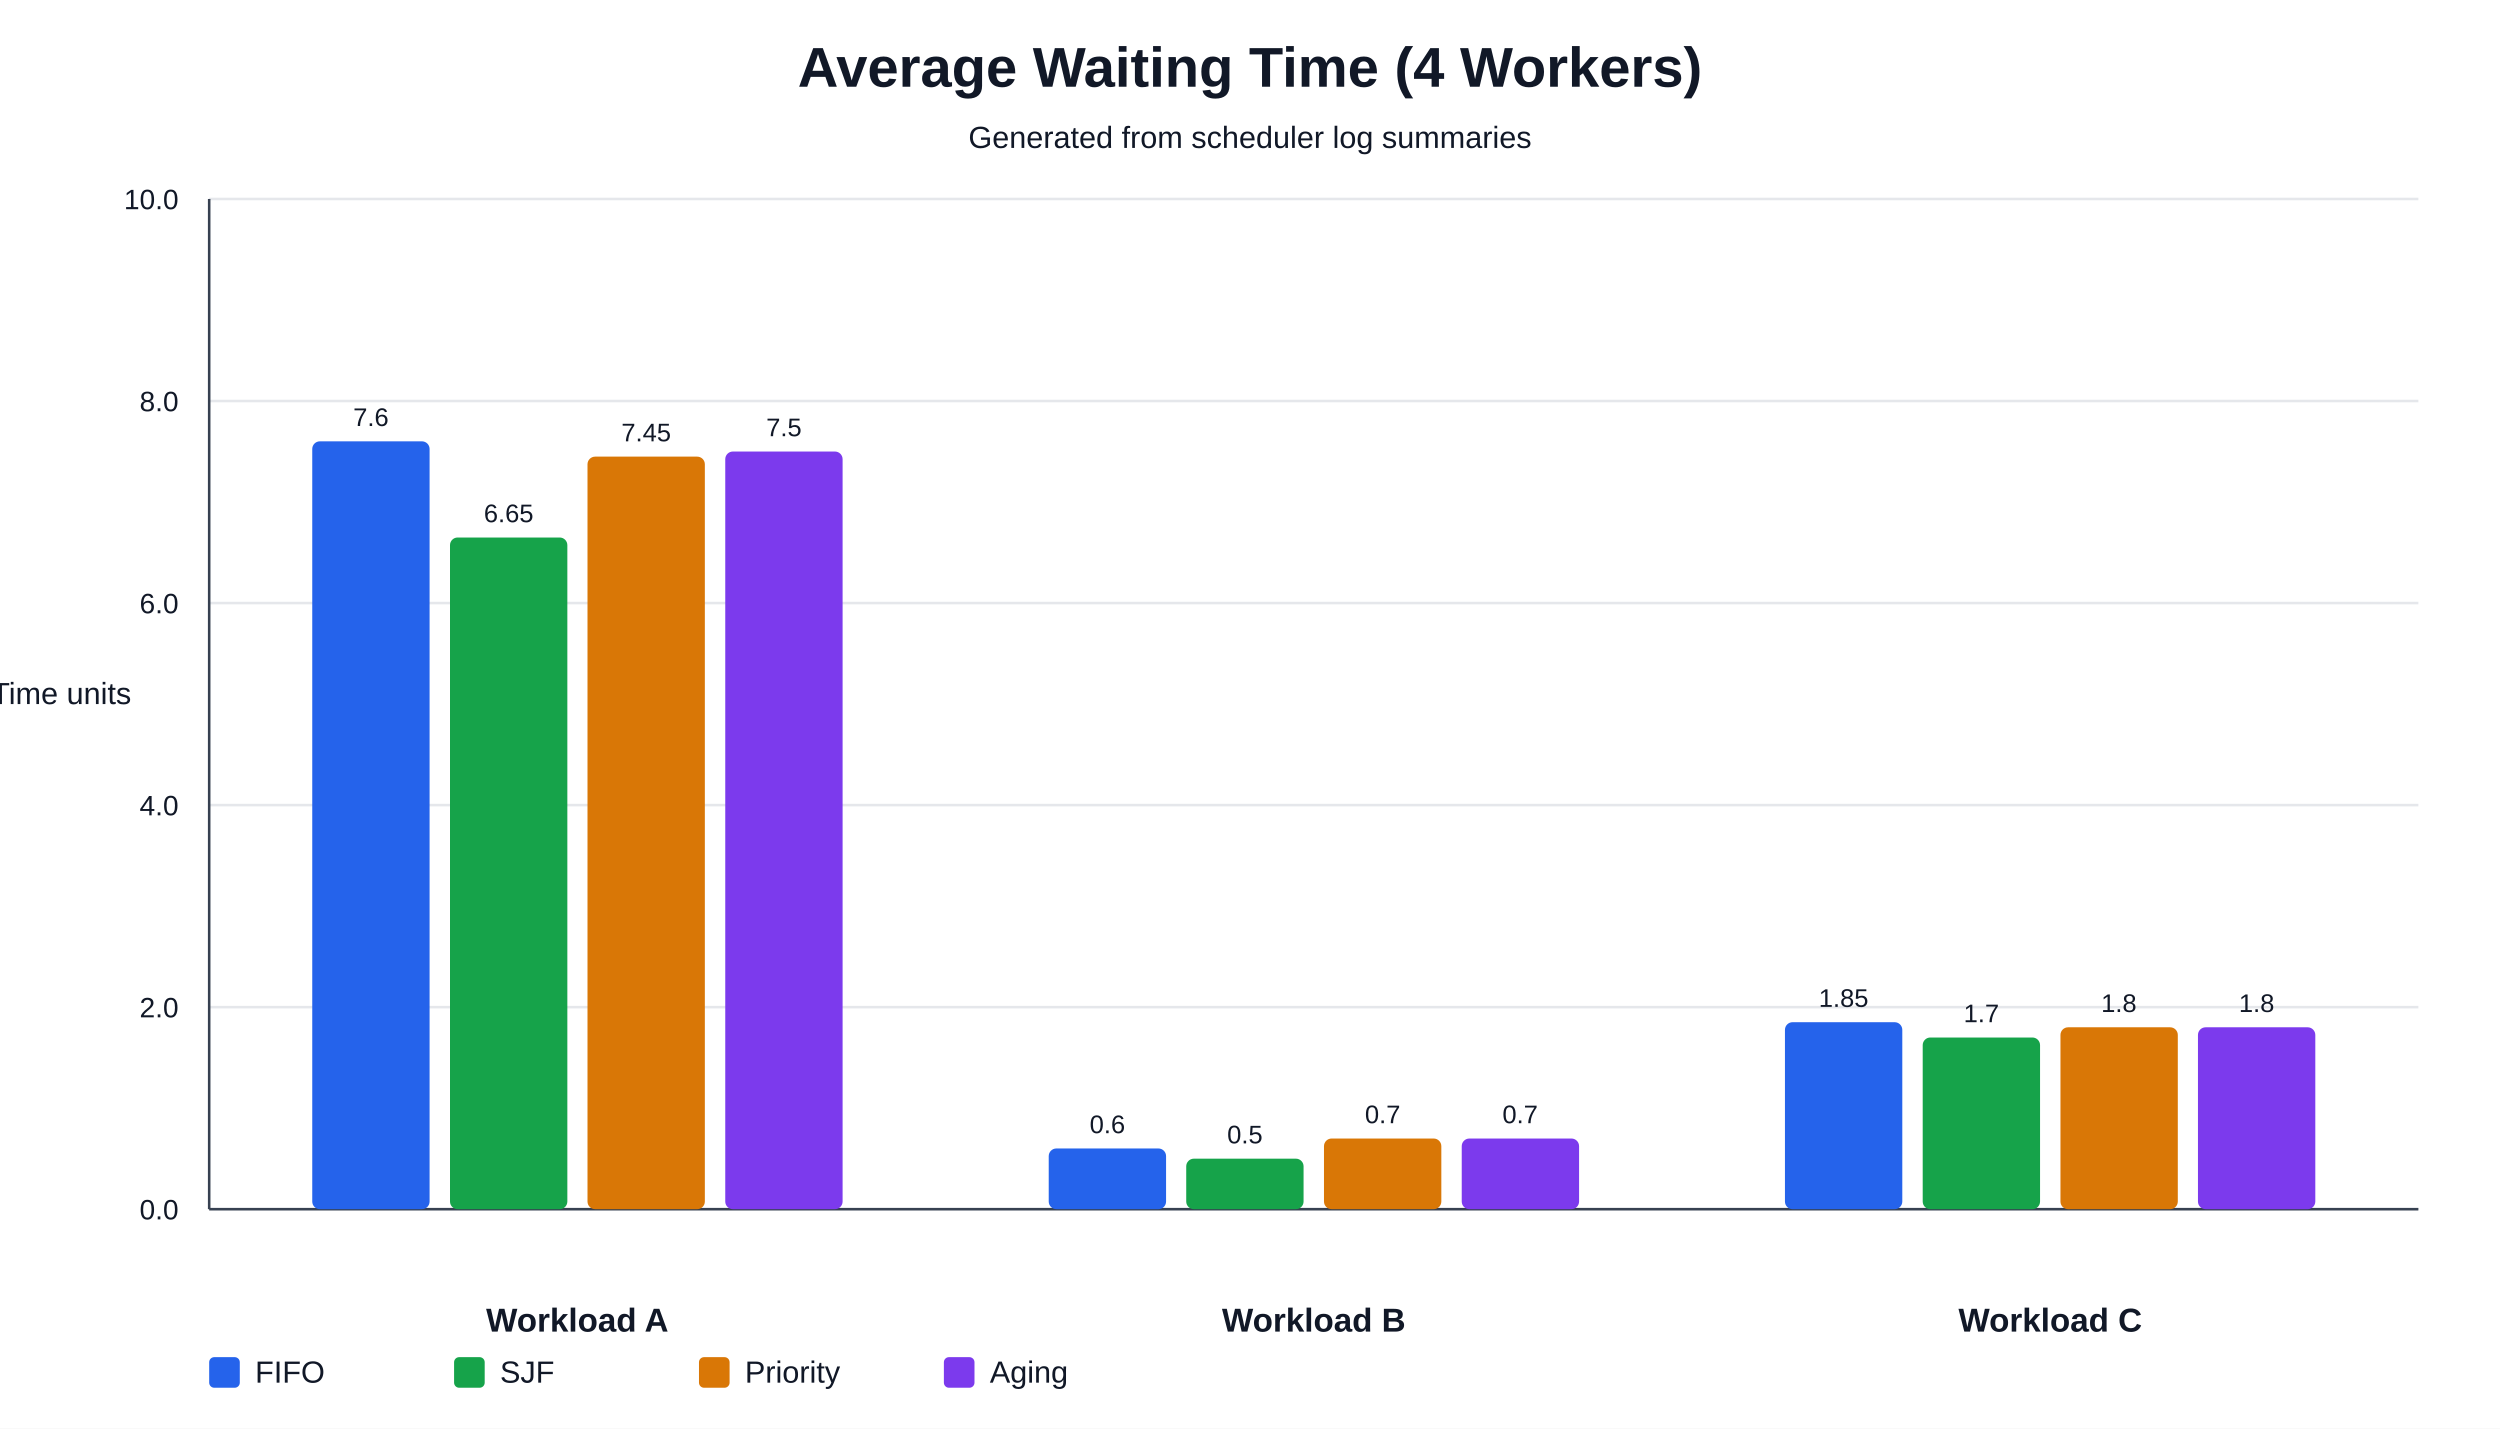
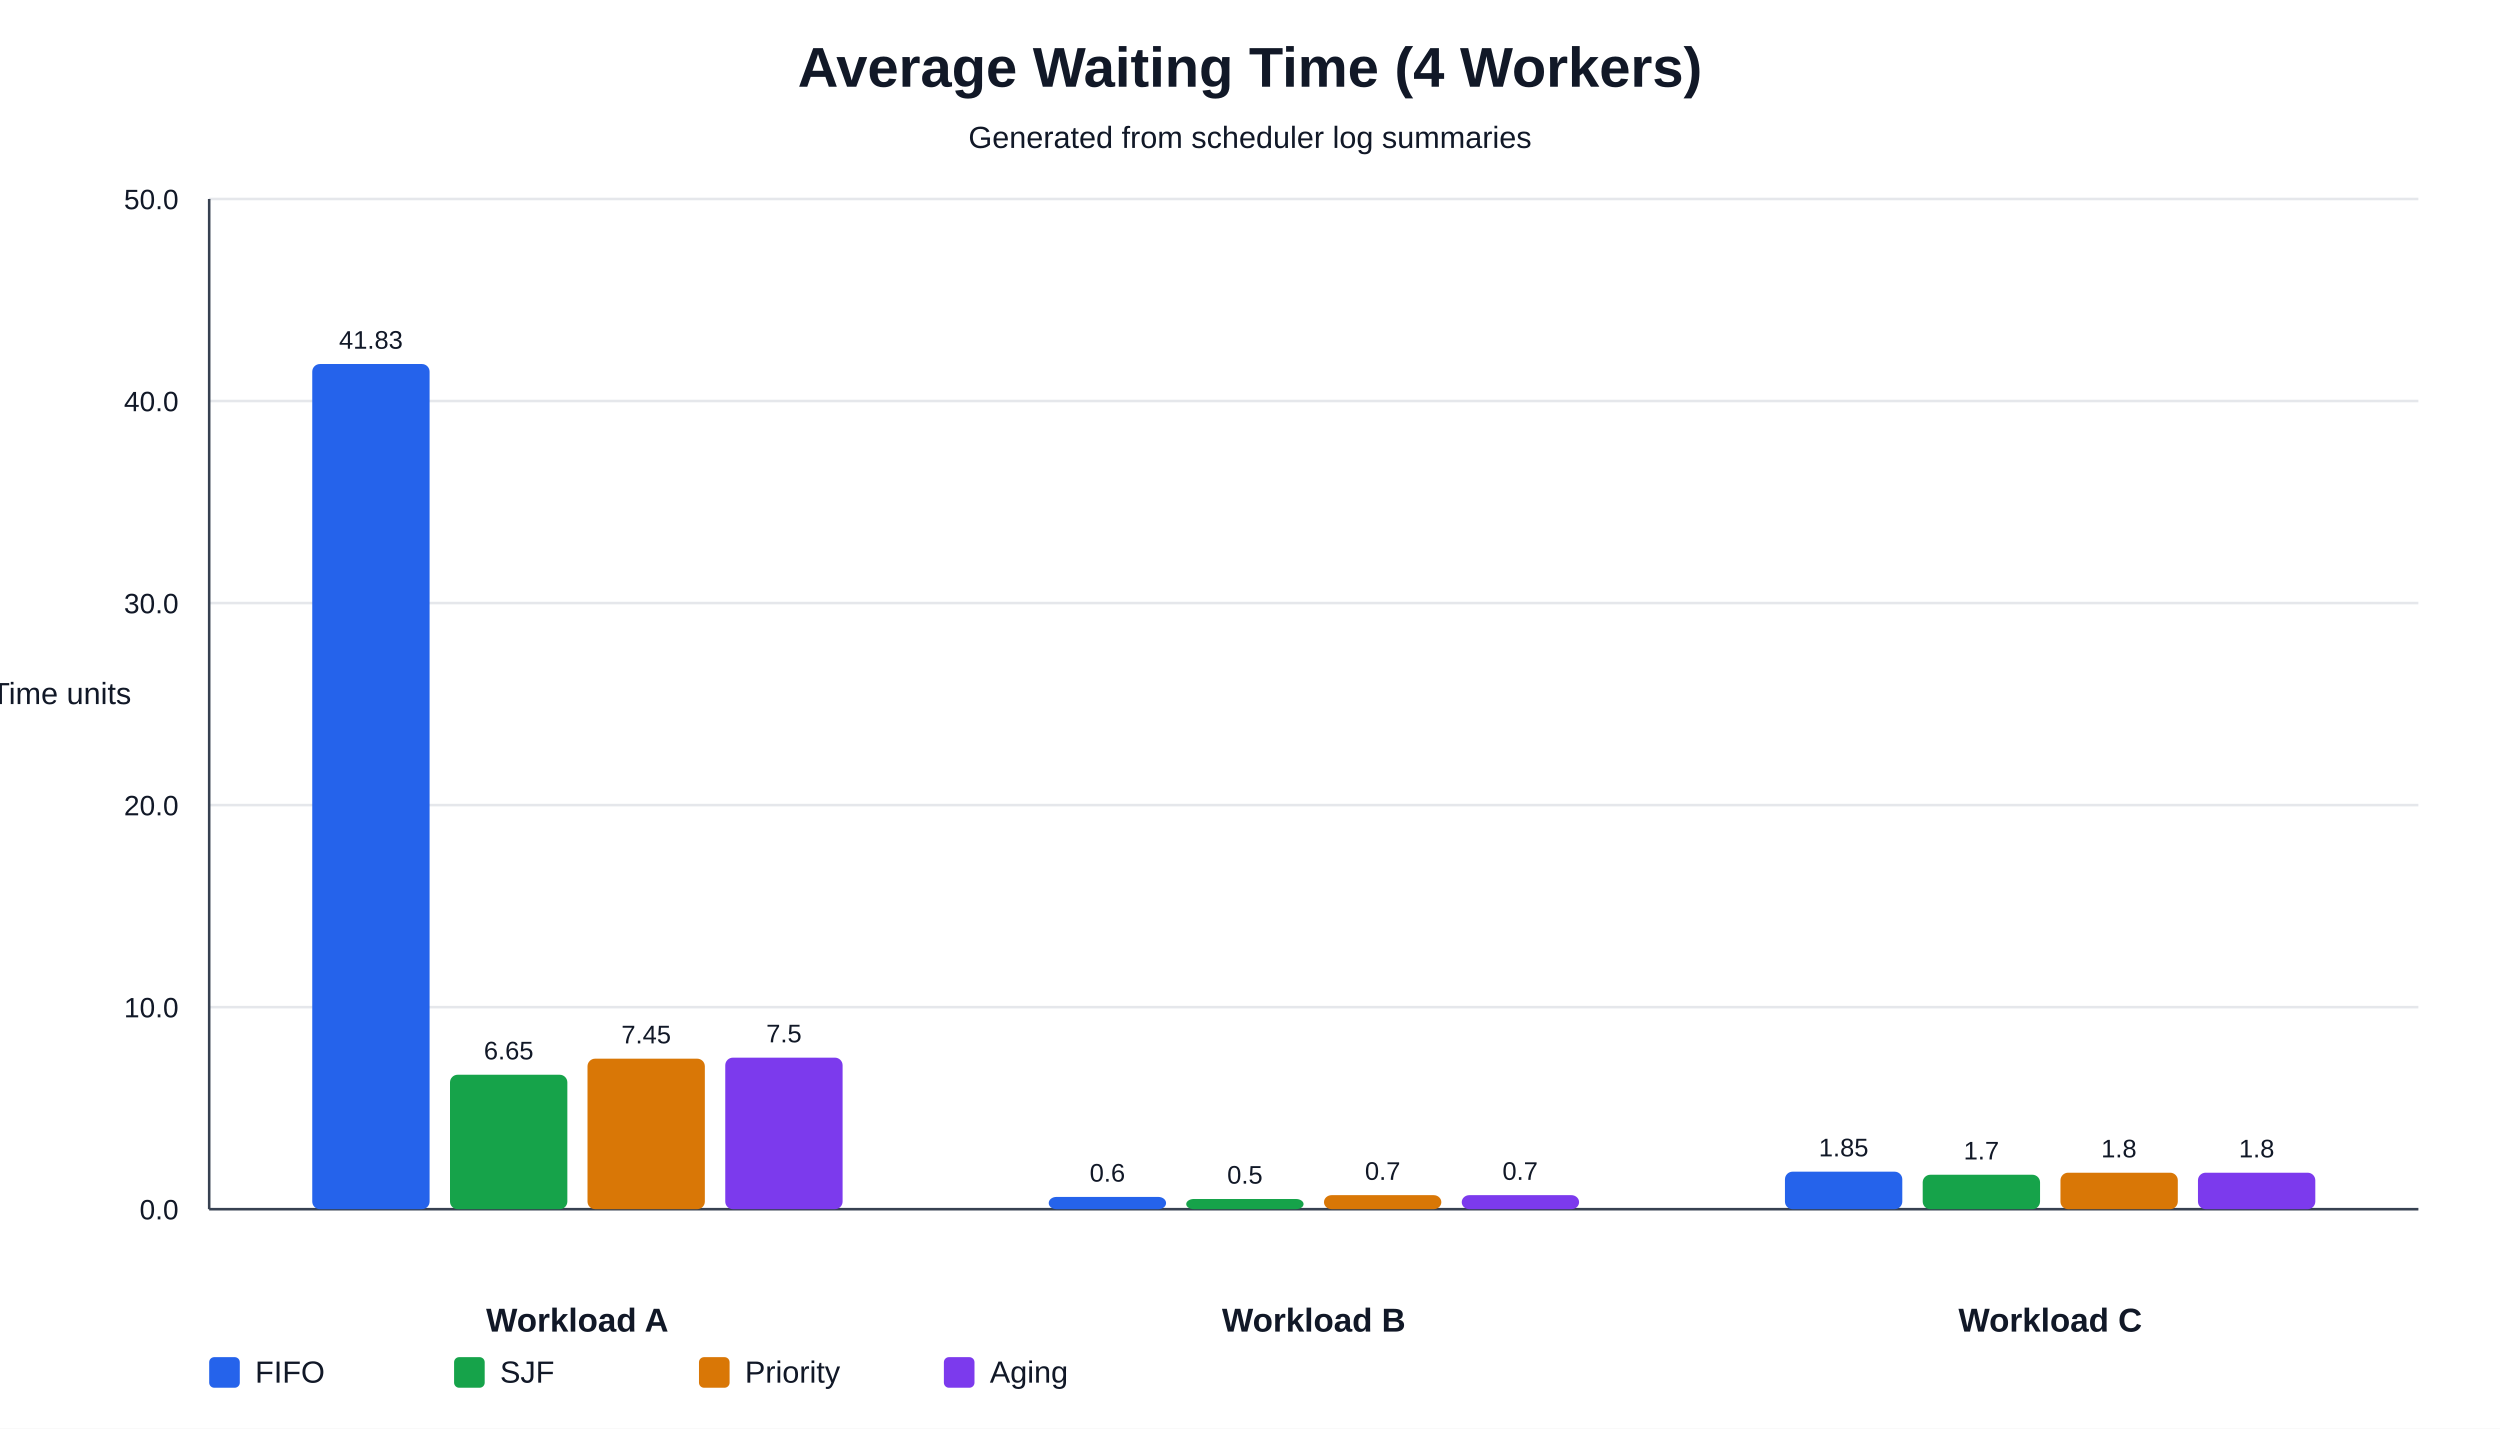
<svg xmlns="http://www.w3.org/2000/svg" width="980" height="560" viewBox="0 0 980 560">
  <rect width="100%" height="100%" fill="#ffffff" />
  <text x="490.0" y="34.0" font-family="Arial, sans-serif" font-size="22" font-weight="700" text-anchor="middle" fill="#111827">Average Waiting Time (4 Workers)</text>
  <text x="490.0" y="58.0" font-family="Arial, sans-serif" font-size="12" font-weight="400" text-anchor="middle" fill="#111827">Generated from scheduler log summaries</text>
  <line x1="82" y1="474.0" x2="948" y2="474.0" stroke="#e5e7eb" />
  <text x="70.0" y="478.0" font-family="Arial, sans-serif" font-size="11" font-weight="400" text-anchor="end" fill="#111827">0.0</text>
  <line x1="82" y1="394.8" x2="948" y2="394.8" stroke="#e5e7eb" />
-   <text x="70.0" y="398.8" font-family="Arial, sans-serif" font-size="11" font-weight="400" text-anchor="end" fill="#111827">2.0</text>
+   <text x="70.0" y="398.8" font-family="Arial, sans-serif" font-size="11" font-weight="400" text-anchor="end" fill="#111827">10.0</text>
  <line x1="82" y1="315.6" x2="948" y2="315.6" stroke="#e5e7eb" />
-   <text x="70.0" y="319.6" font-family="Arial, sans-serif" font-size="11" font-weight="400" text-anchor="end" fill="#111827">4.0</text>
+   <text x="70.0" y="319.6" font-family="Arial, sans-serif" font-size="11" font-weight="400" text-anchor="end" fill="#111827">20.0</text>
  <line x1="82" y1="236.4" x2="948" y2="236.4" stroke="#e5e7eb" />
-   <text x="70.0" y="240.4" font-family="Arial, sans-serif" font-size="11" font-weight="400" text-anchor="end" fill="#111827">6.0</text>
+   <text x="70.0" y="240.4" font-family="Arial, sans-serif" font-size="11" font-weight="400" text-anchor="end" fill="#111827">30.0</text>
  <line x1="82" y1="157.2" x2="948" y2="157.2" stroke="#e5e7eb" />
-   <text x="70.0" y="161.2" font-family="Arial, sans-serif" font-size="11" font-weight="400" text-anchor="end" fill="#111827">8.0</text>
+   <text x="70.0" y="161.2" font-family="Arial, sans-serif" font-size="11" font-weight="400" text-anchor="end" fill="#111827">40.0</text>
  <line x1="82" y1="78.0" x2="948" y2="78.0" stroke="#e5e7eb" />
-   <text x="70.0" y="82.0" font-family="Arial, sans-serif" font-size="11" font-weight="400" text-anchor="end" fill="#111827">10.0</text>
+   <text x="70.0" y="82.0" font-family="Arial, sans-serif" font-size="11" font-weight="400" text-anchor="end" fill="#111827">50.0</text>
  <line x1="82" y1="78" x2="82" y2="474" stroke="#374151" />
  <line x1="82" y1="474" x2="948" y2="474" stroke="#374151" />
  <text x="24.0" y="276.0" font-family="Arial, sans-serif" font-size="12" font-weight="400" text-anchor="middle" fill="#111827">Time units</text>
  <text x="226.3" y="522.0" font-family="Arial, sans-serif" font-size="13" font-weight="700" text-anchor="middle" fill="#111827">Workload A</text>
-   <rect x="122.4" y="173.0" width="46.0" height="301.0" fill="#2563eb" rx="3" />
-   <text x="145.4" y="167.0" font-family="Arial, sans-serif" font-size="10" font-weight="400" text-anchor="middle" fill="#111827">7.6</text>
-   <rect x="176.4" y="210.7" width="46.0" height="263.3" fill="#16a34a" rx="3" />
-   <text x="199.4" y="204.7" font-family="Arial, sans-serif" font-size="10" font-weight="400" text-anchor="middle" fill="#111827">6.65</text>
-   <rect x="230.3" y="179.0" width="46.0" height="295.0" fill="#d97706" rx="3" />
-   <text x="253.3" y="173.0" font-family="Arial, sans-serif" font-size="10" font-weight="400" text-anchor="middle" fill="#111827">7.45</text>
-   <rect x="284.3" y="177.0" width="46.0" height="297.0" fill="#7c3aed" rx="3" />
-   <text x="307.3" y="171.0" font-family="Arial, sans-serif" font-size="10" font-weight="400" text-anchor="middle" fill="#111827">7.5</text>
+   <rect x="122.4" y="142.7" width="46.0" height="331.3" fill="#2563eb" rx="3" />
+   <text x="145.4" y="136.7" font-family="Arial, sans-serif" font-size="10" font-weight="400" text-anchor="middle" fill="#111827">41.83</text>
+   <rect x="176.4" y="421.3" width="46.0" height="52.7" fill="#16a34a" rx="3" />
+   <text x="199.4" y="415.3" font-family="Arial, sans-serif" font-size="10" font-weight="400" text-anchor="middle" fill="#111827">6.65</text>
+   <rect x="230.3" y="415.0" width="46.0" height="59.0" fill="#d97706" rx="3" />
+   <text x="253.3" y="409.0" font-family="Arial, sans-serif" font-size="10" font-weight="400" text-anchor="middle" fill="#111827">7.45</text>
+   <rect x="284.3" y="414.6" width="46.0" height="59.4" fill="#7c3aed" rx="3" />
+   <text x="307.3" y="408.6" font-family="Arial, sans-serif" font-size="10" font-weight="400" text-anchor="middle" fill="#111827">7.5</text>
  <text x="515.0" y="522.0" font-family="Arial, sans-serif" font-size="13" font-weight="700" text-anchor="middle" fill="#111827">Workload B</text>
-   <rect x="411.1" y="450.2" width="46.0" height="23.8" fill="#2563eb" rx="3" />
-   <text x="434.1" y="444.2" font-family="Arial, sans-serif" font-size="10" font-weight="400" text-anchor="middle" fill="#111827">0.6</text>
-   <rect x="465.0" y="454.2" width="46.0" height="19.8" fill="#16a34a" rx="3" />
-   <text x="488.0" y="448.2" font-family="Arial, sans-serif" font-size="10" font-weight="400" text-anchor="middle" fill="#111827">0.5</text>
-   <rect x="519.0" y="446.3" width="46.0" height="27.7" fill="#d97706" rx="3" />
-   <text x="542.0" y="440.3" font-family="Arial, sans-serif" font-size="10" font-weight="400" text-anchor="middle" fill="#111827">0.7</text>
-   <rect x="573.0" y="446.3" width="46.0" height="27.7" fill="#7c3aed" rx="3" />
-   <text x="595.9" y="440.3" font-family="Arial, sans-serif" font-size="10" font-weight="400" text-anchor="middle" fill="#111827">0.7</text>
+   <rect x="411.1" y="469.2" width="46.0" height="4.8" fill="#2563eb" rx="3" />
+   <text x="434.1" y="463.2" font-family="Arial, sans-serif" font-size="10" font-weight="400" text-anchor="middle" fill="#111827">0.6</text>
+   <rect x="465.0" y="470.0" width="46.0" height="4.0" fill="#16a34a" rx="3" />
+   <text x="488.0" y="464.0" font-family="Arial, sans-serif" font-size="10" font-weight="400" text-anchor="middle" fill="#111827">0.5</text>
+   <rect x="519.0" y="468.5" width="46.0" height="5.5" fill="#d97706" rx="3" />
+   <text x="542.0" y="462.5" font-family="Arial, sans-serif" font-size="10" font-weight="400" text-anchor="middle" fill="#111827">0.7</text>
+   <rect x="573.0" y="468.5" width="46.0" height="5.5" fill="#7c3aed" rx="3" />
+   <text x="595.9" y="462.5" font-family="Arial, sans-serif" font-size="10" font-weight="400" text-anchor="middle" fill="#111827">0.7</text>
  <text x="803.7" y="522.0" font-family="Arial, sans-serif" font-size="13" font-weight="700" text-anchor="middle" fill="#111827">Workload C</text>
-   <rect x="699.7" y="400.7" width="46.0" height="73.3" fill="#2563eb" rx="3" />
-   <text x="722.7" y="394.7" font-family="Arial, sans-serif" font-size="10" font-weight="400" text-anchor="middle" fill="#111827">1.85</text>
-   <rect x="753.7" y="406.7" width="46.0" height="67.3" fill="#16a34a" rx="3" />
-   <text x="776.7" y="400.7" font-family="Arial, sans-serif" font-size="10" font-weight="400" text-anchor="middle" fill="#111827">1.7</text>
-   <rect x="807.7" y="402.7" width="46.0" height="71.3" fill="#d97706" rx="3" />
-   <text x="830.6" y="396.7" font-family="Arial, sans-serif" font-size="10" font-weight="400" text-anchor="middle" fill="#111827">1.8</text>
-   <rect x="861.6" y="402.7" width="46.0" height="71.3" fill="#7c3aed" rx="3" />
-   <text x="884.6" y="396.7" font-family="Arial, sans-serif" font-size="10" font-weight="400" text-anchor="middle" fill="#111827">1.8</text>
+   <rect x="699.7" y="459.3" width="46.0" height="14.7" fill="#2563eb" rx="3" />
+   <text x="722.7" y="453.3" font-family="Arial, sans-serif" font-size="10" font-weight="400" text-anchor="middle" fill="#111827">1.85</text>
+   <rect x="753.7" y="460.5" width="46.0" height="13.5" fill="#16a34a" rx="3" />
+   <text x="776.7" y="454.5" font-family="Arial, sans-serif" font-size="10" font-weight="400" text-anchor="middle" fill="#111827">1.7</text>
+   <rect x="807.7" y="459.7" width="46.0" height="14.3" fill="#d97706" rx="3" />
+   <text x="830.6" y="453.7" font-family="Arial, sans-serif" font-size="10" font-weight="400" text-anchor="middle" fill="#111827">1.8</text>
+   <rect x="861.6" y="459.7" width="46.0" height="14.3" fill="#7c3aed" rx="3" />
+   <text x="884.6" y="453.7" font-family="Arial, sans-serif" font-size="10" font-weight="400" text-anchor="middle" fill="#111827">1.8</text>
  <rect x="82" y="532" width="12" height="12" fill="#2563eb" rx="2" />
  <text x="100.0" y="542.0" font-family="Arial, sans-serif" font-size="12" font-weight="400" text-anchor="start" fill="#111827">FIFO</text>
  <rect x="178" y="532" width="12" height="12" fill="#16a34a" rx="2" />
  <text x="196.0" y="542.0" font-family="Arial, sans-serif" font-size="12" font-weight="400" text-anchor="start" fill="#111827">SJF</text>
  <rect x="274" y="532" width="12" height="12" fill="#d97706" rx="2" />
  <text x="292.0" y="542.0" font-family="Arial, sans-serif" font-size="12" font-weight="400" text-anchor="start" fill="#111827">Priority</text>
  <rect x="370" y="532" width="12" height="12" fill="#7c3aed" rx="2" />
  <text x="388.0" y="542.0" font-family="Arial, sans-serif" font-size="12" font-weight="400" text-anchor="start" fill="#111827">Aging</text>
</svg>
